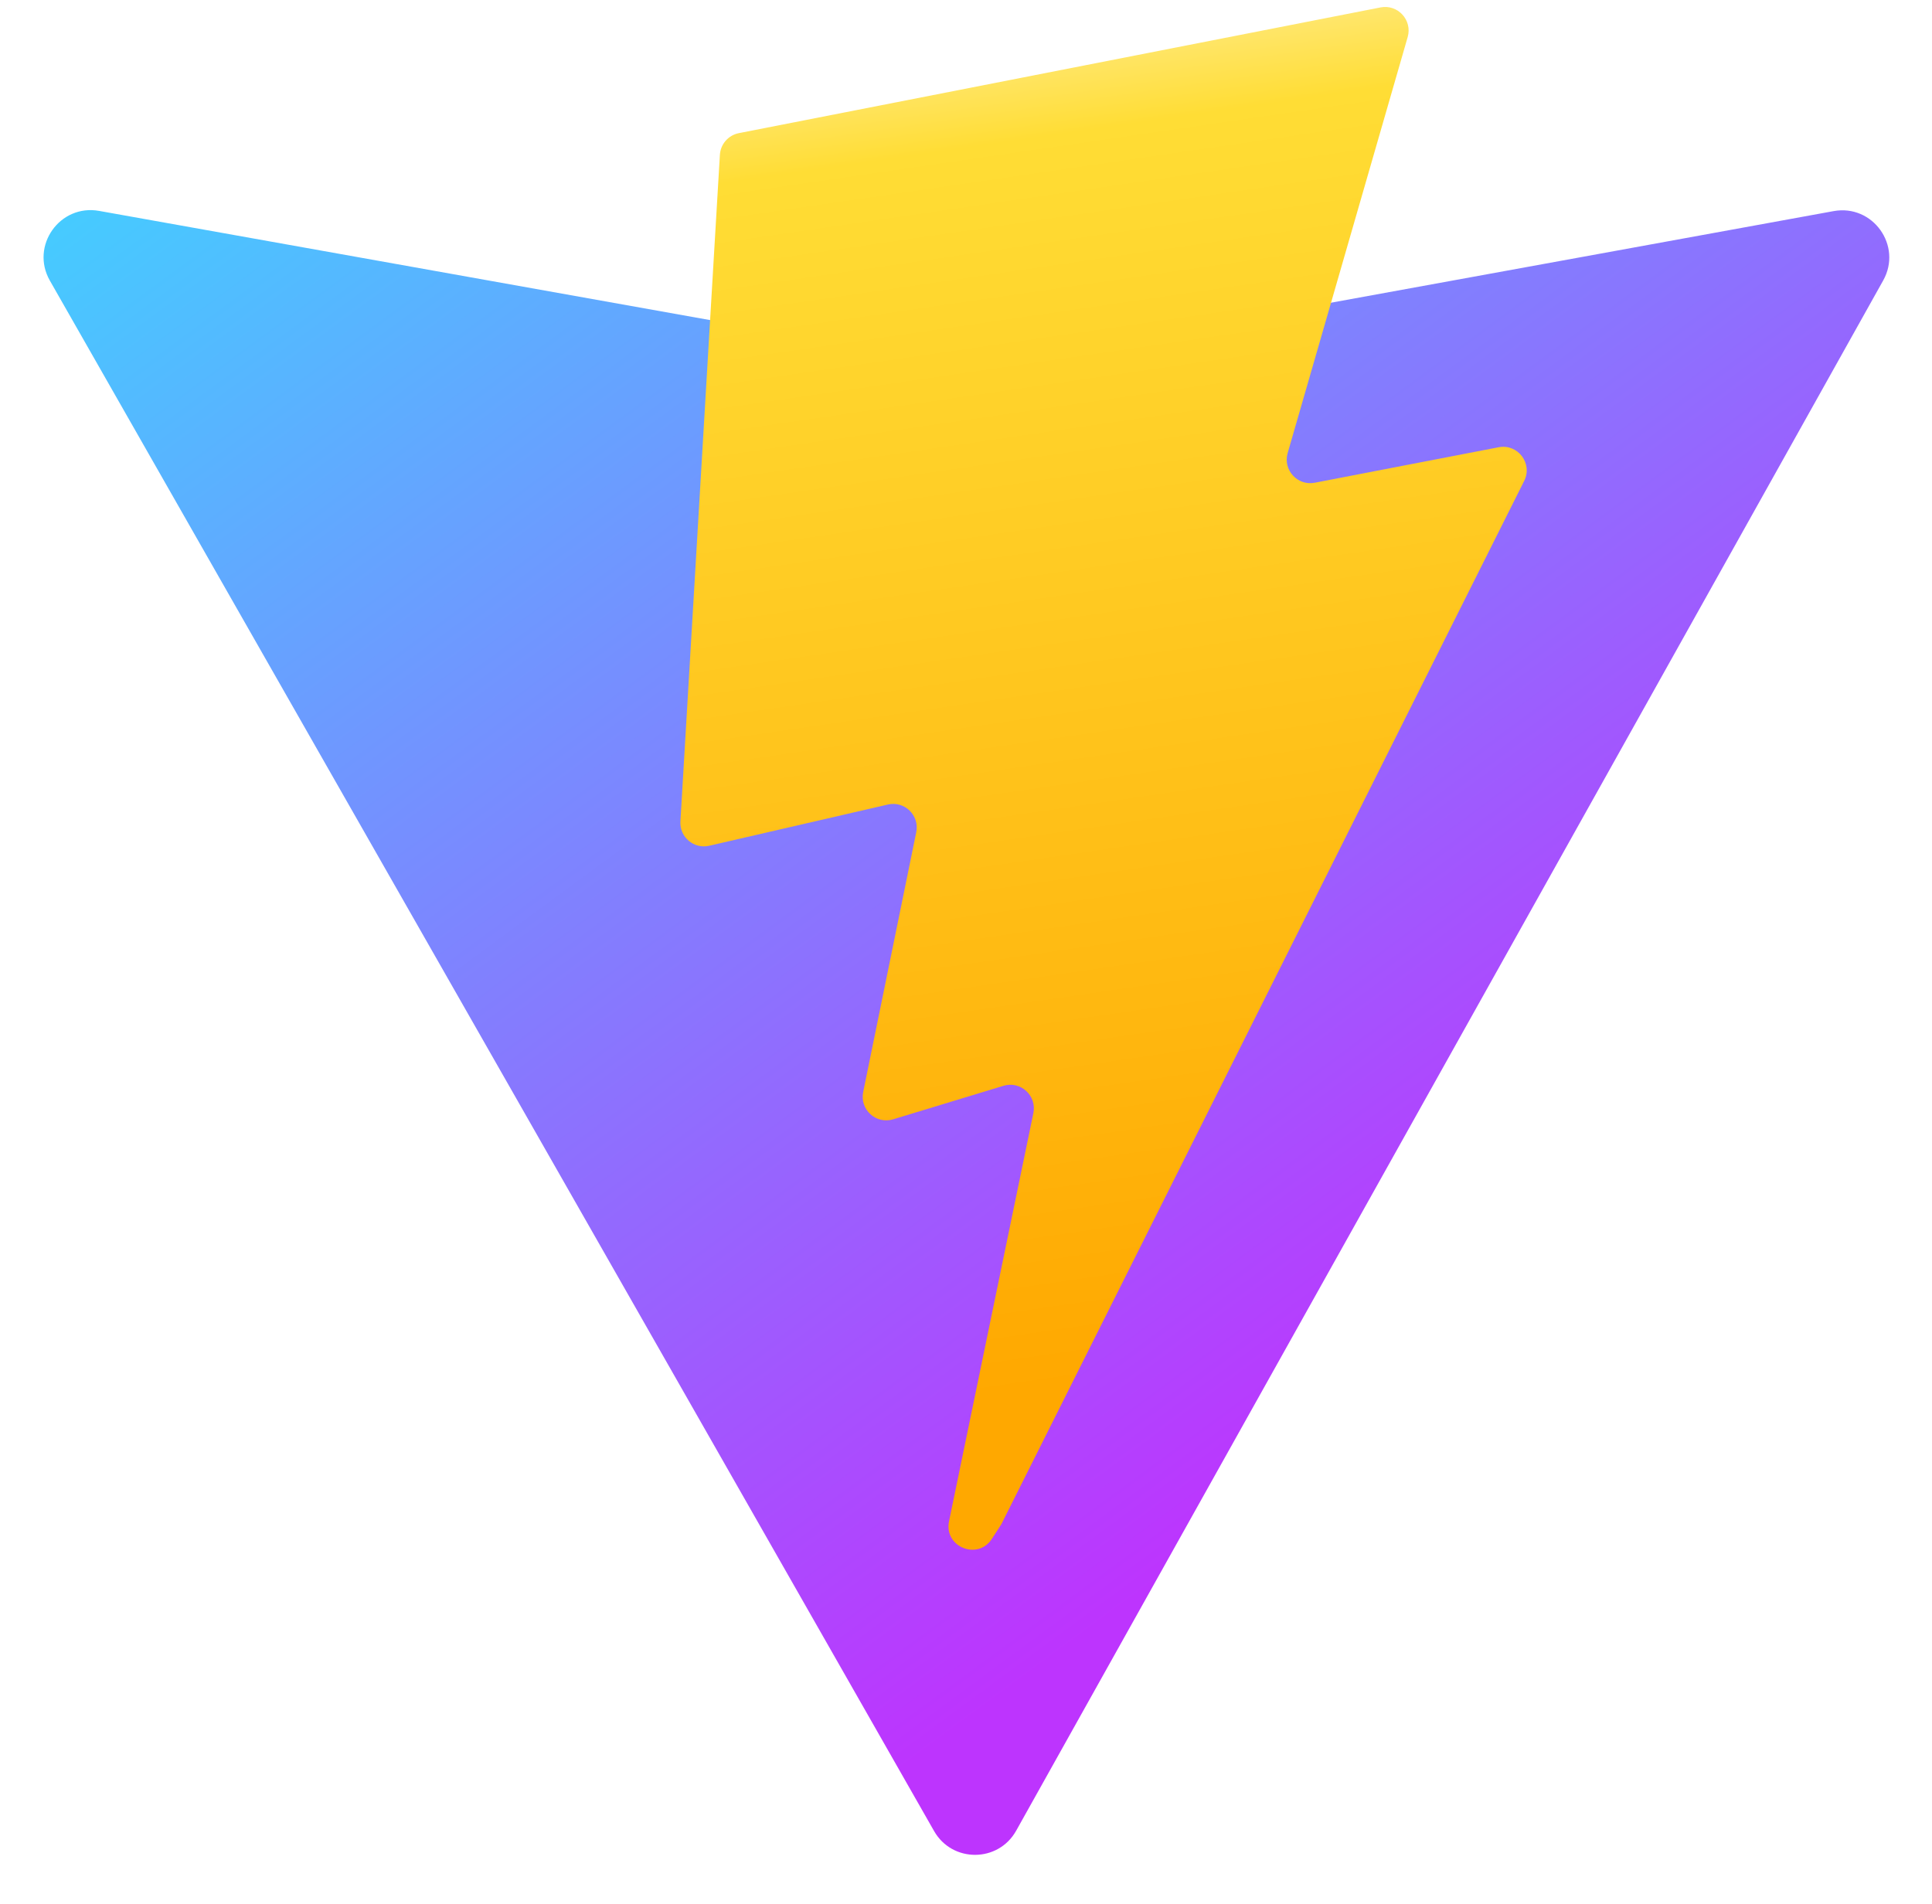
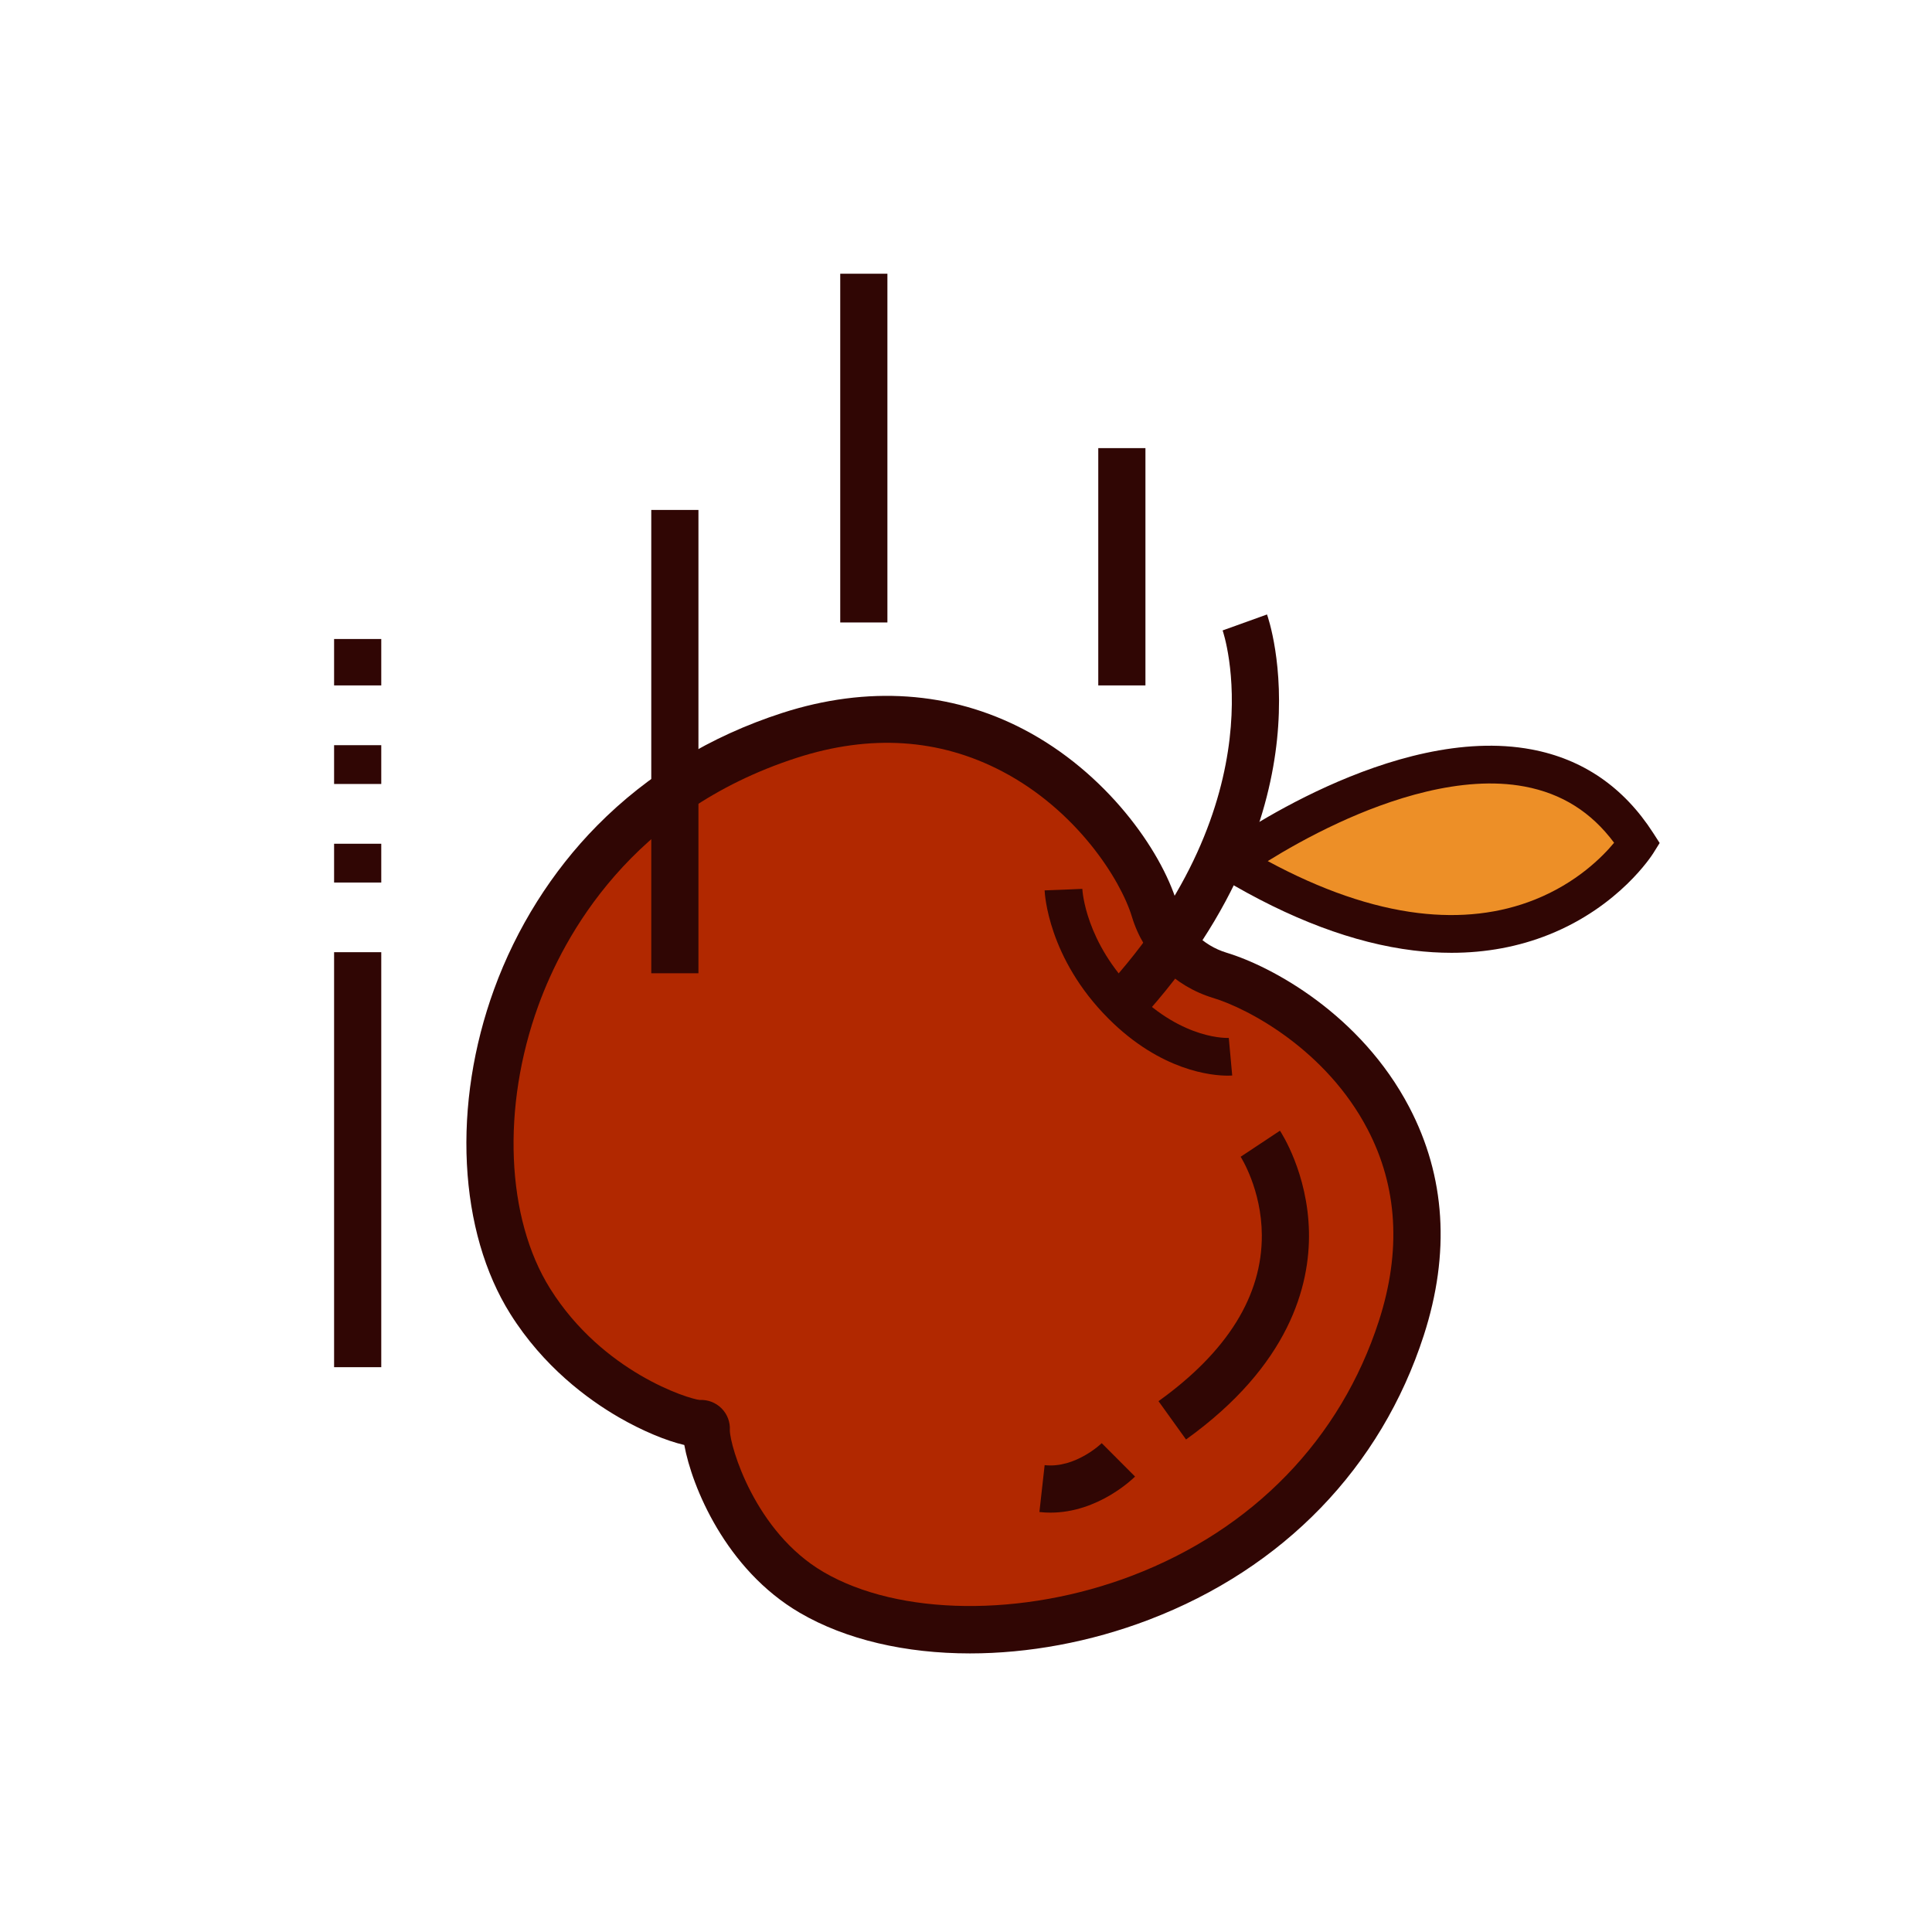
- <svg width="410" height="404" viewBox="0 0 410 404" fill="none">
-   <path d="M399.641 59.525L215.643 388.545C211.844 395.338 202.084 395.378 198.228 388.618L10.582 59.556C6.381 52.19 12.68 43.267 21.028 44.759L205.223 77.682C206.398 77.892 207.601 77.89 208.776 77.676L389.119 44.806C397.439 43.289 403.768 52.143 399.641 59.525Z" fill="url(#paint0_linear)" />
-   <path d="M292.965 1.574L156.801 28.255C154.563 28.694 152.906 30.59 152.771 32.866L144.395 174.33C144.198 177.662 147.258 180.248 150.51 179.498L188.42 170.749C191.967 169.931 195.172 173.055 194.443 176.622L183.18 231.775C182.422 235.487 185.907 238.661 189.532 237.56L212.947 230.446C216.577 229.344 220.065 232.527 219.297 236.242L201.398 322.875C200.278 328.294 207.486 331.249 210.492 326.603L212.5 323.5L323.454 102.072C325.312 98.365 322.108 94.137 318.036 94.923L279.014 102.454C275.347 103.161 272.227 99.746 273.262 96.158L298.731 7.867C299.767 4.273 296.636 0.855 292.965 1.574Z" fill="url(#paint1_linear)" />
-   <defs>
-     <linearGradient id="paint0_linear" x1="6" y1="33" x2="235" y2="344" gradientUnits="userSpaceOnUse">
-       <stop stop-color="#41D1FF" />
-       <stop offset="1" stop-color="#BD34FE" />
-     </linearGradient>
-     <linearGradient id="paint1_linear" x1="194.651" y1="8.818" x2="236.076" y2="292.989" gradientUnits="userSpaceOnUse">
-       <stop stop-color="#FFEA83" />
-       <stop offset="0.083" stop-color="#FFDD35" />
-       <stop offset="1" stop-color="#FFA800" />
-     </linearGradient>
-   </defs>
+ <svg xmlns="http://www.w3.org/2000/svg" viewBox="0 0 1024 1024" class="icon" version="1.1" fill="#000000">
+   <g id="SVGRepo_bgCarrier" stroke-width="0" />
+   <g id="SVGRepo_tracerCarrier" stroke-linecap="round" stroke-linejoin="round" />
+   <g id="SVGRepo_iconCarrier">
+     <path d="M742.74 703.929c35.72-110.513-53.44-174.024-96.189-186.989-16.707-5.067-29.572-17.931-34.639-34.639-12.965-42.749-82.941-128.256-193.454-92.537-152.915 49.424-187.328 220.375-137.433 299.931 30.255 48.241 81.78 65.472 90.449 64.806a2.69 2.69 0 0 1 2.877 2.877c-0.667 8.67 12.622 61.388 55.859 86.64 81.092 47.359 263.106 12.826 312.53-140.089z" fill="#B12800" />
+     <path d="M514.096 876.344c-34.023 0-65.661-7.208-90.188-21.533-39.348-22.98-57.271-67.147-61.215-88.936-9.565-2.22-22.35-7.534-34.602-14.614-16.604-9.595-40.086-26.912-57.655-54.924-13.488-21.507-21.431-48.96-22.969-79.392-1.539-30.452 3.44-62.469 14.401-92.588 11.865-32.606 30.751-62.61 54.614-86.767 26.964-27.296 59.98-47.389 98.132-59.72 45-14.544 89.278-11.516 128.05 8.76 43.52 22.759 72.604 63.666 81.211 92.042a39.377 39.377 0 0 0 26.305 26.305c23.817 7.224 71.006 32.607 96.797 81.926 19.161 36.641 21.738 77.308 7.658 120.87-22.61 69.954-74.348 123.482-145.684 150.724-31.214 11.92-64.015 17.847-94.855 17.847zM386.828 758.141c0.123 8.379 13.226 53.787 49.687 75.082 39.856 23.276 105.566 24.049 163.519 1.919 64.121-24.486 110.578-72.45 130.812-135.058 11.94-36.939 9.914-71.122-6.023-101.596-21.999-42.066-63.191-63.913-81.898-69.587a64.33 64.33 0 0 1-42.973-42.973c-5.959-19.648-29.219-56.407-68.872-77.144-33.158-17.34-69.755-19.738-108.775-7.126-87.938 28.422-123.545 94.431-136.943 131.249-19.609 53.886-17.154 112.822 6.255 150.146 27.803 44.33 73.469 58.461 79.307 58.958a15.18 15.18 0 0 1 11.484 4.428 15.17 15.17 0 0 1 4.42 11.702z" fill="#300604" />
+     <path d="M650.657 570.116c-8.156 0-35.215-2.3-63.122-30.206-32.167-32.167-33.807-66.541-33.861-67.989l9.993-0.373 9.99-0.43c0.057 1.144 1.67 28.299 28.021 54.649 25.729 25.73 49.377 24.364 49.607 24.345l1.811 19.918c-0.195 0.018-1.038 0.086-2.439 0.086z" fill="#300604" />
+     <path d="M603.817 541.289l-18.422-16.9c93.045-101.427 62.935-189.373 62.619-190.249l23.527-8.456c0.387 1.077 9.433 26.833 5.294 66.428-3.743 35.824-19.451 90.785-73.018 149.177z" fill="#300604" />
+     <path d="M652.823 457.005s151.122-109.389 214.985-10.117c0 0-63.231 101.17-214.985 10.117z" fill="#ED8F27" />
+     <path d="M769.298 505.007c-6.565 0-13.259-0.414-20.071-1.243-31.558-3.842-65.724-16.689-101.549-38.184l-12.989-7.794 12.271-8.882c3.703-2.681 91.535-65.49 164.845-51.677 27.145 5.116 48.816 20.004 64.414 44.25l3.431 5.333-3.36 5.377c-0.717 1.146-17.97 28.235-55.352 43.188-16.026 6.411-33.33 9.632-51.64 9.632z m-97.368-48.611c28.242 15.265 54.997 24.506 79.714 27.515 22.439 2.731 43.253 0.342 61.865-7.104 22.21-8.884 35.863-22.722 41.996-30.131-12.167-16.316-27.735-26.086-47.405-29.793-33.518-6.319-72.19 6.999-98.731 19.282-15.316 7.086-28.403 14.625-37.439 20.231zM628.618 762.959l-14.582-20.307c36.51-26.219 54.934-55.845 54.759-88.057-0.132-24.178-11.121-41.313-11.232-41.484l20.836-13.814c0.604 0.904 14.776 22.513 15.378 53.686 0.547 28.431-10.312 70.59-65.159 109.976zM556.776 801.726a53.01 53.01 0 0 1-5.871-0.326l2.779-24.846c16.297 1.825 30.114-11.507 30.252-11.642l17.665 17.69c-0.831 0.836-19.356 19.124-44.825 19.124zM445.343 145.093h25v184.818h-25zM582.106 237.502h25v125.78h-25zM345.189 270.284h25v245.553h-25zM177.076 504.671h25v219.967h-25zM177.076 338.691h25v4.024h-25zM177.076 342.715h25v20.567h-25zM177.076 394.962h25v20.567h-25zM177.076 447.209h25v20.567h-25z" fill="#300604" />
+   </g>
</svg>
